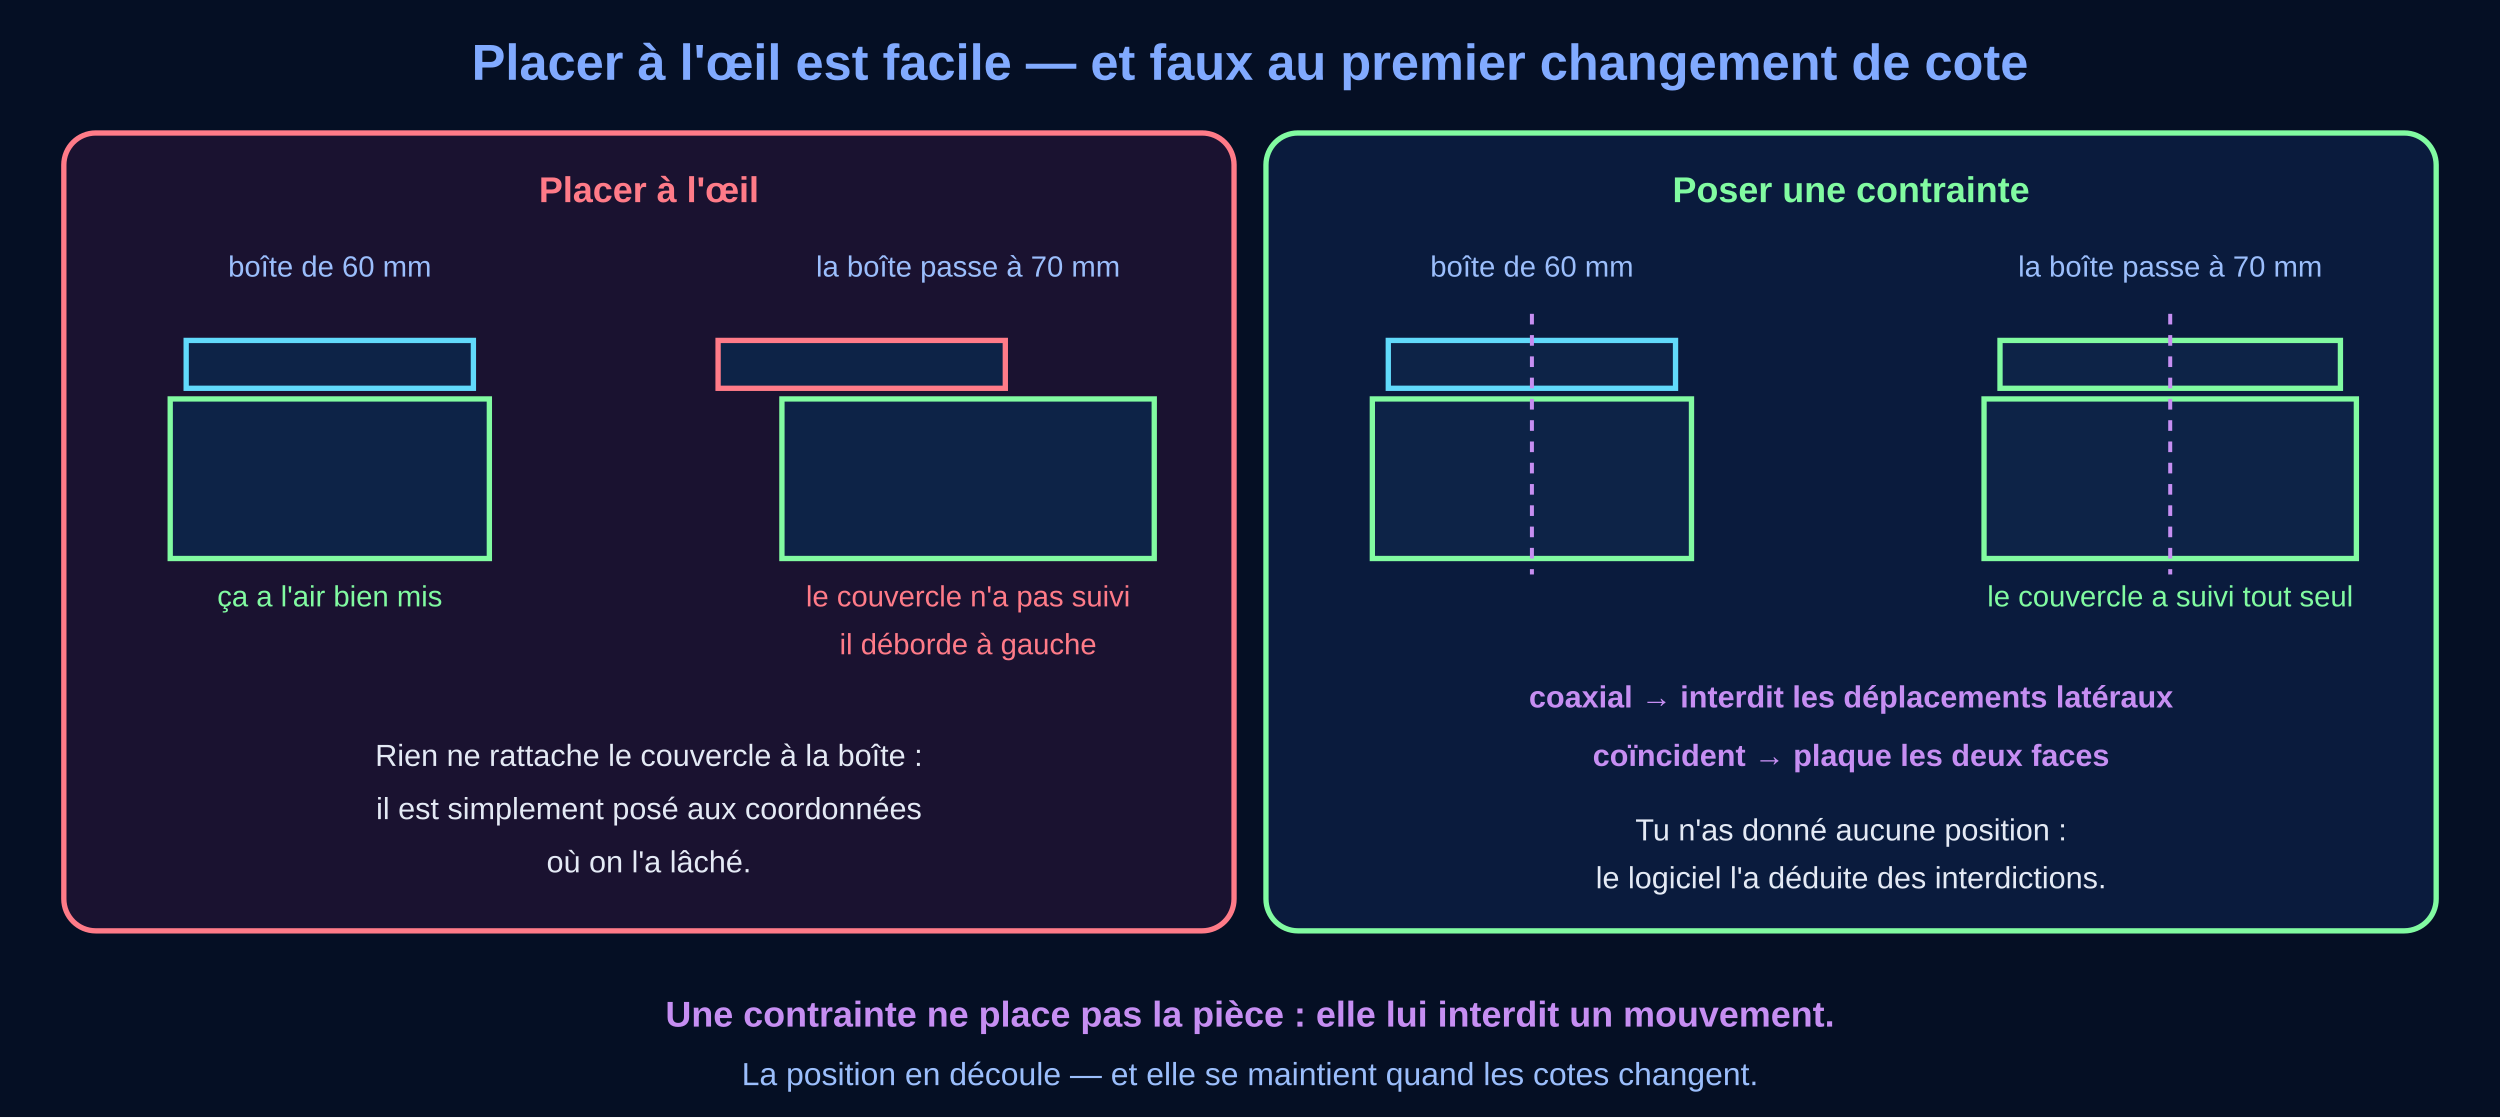
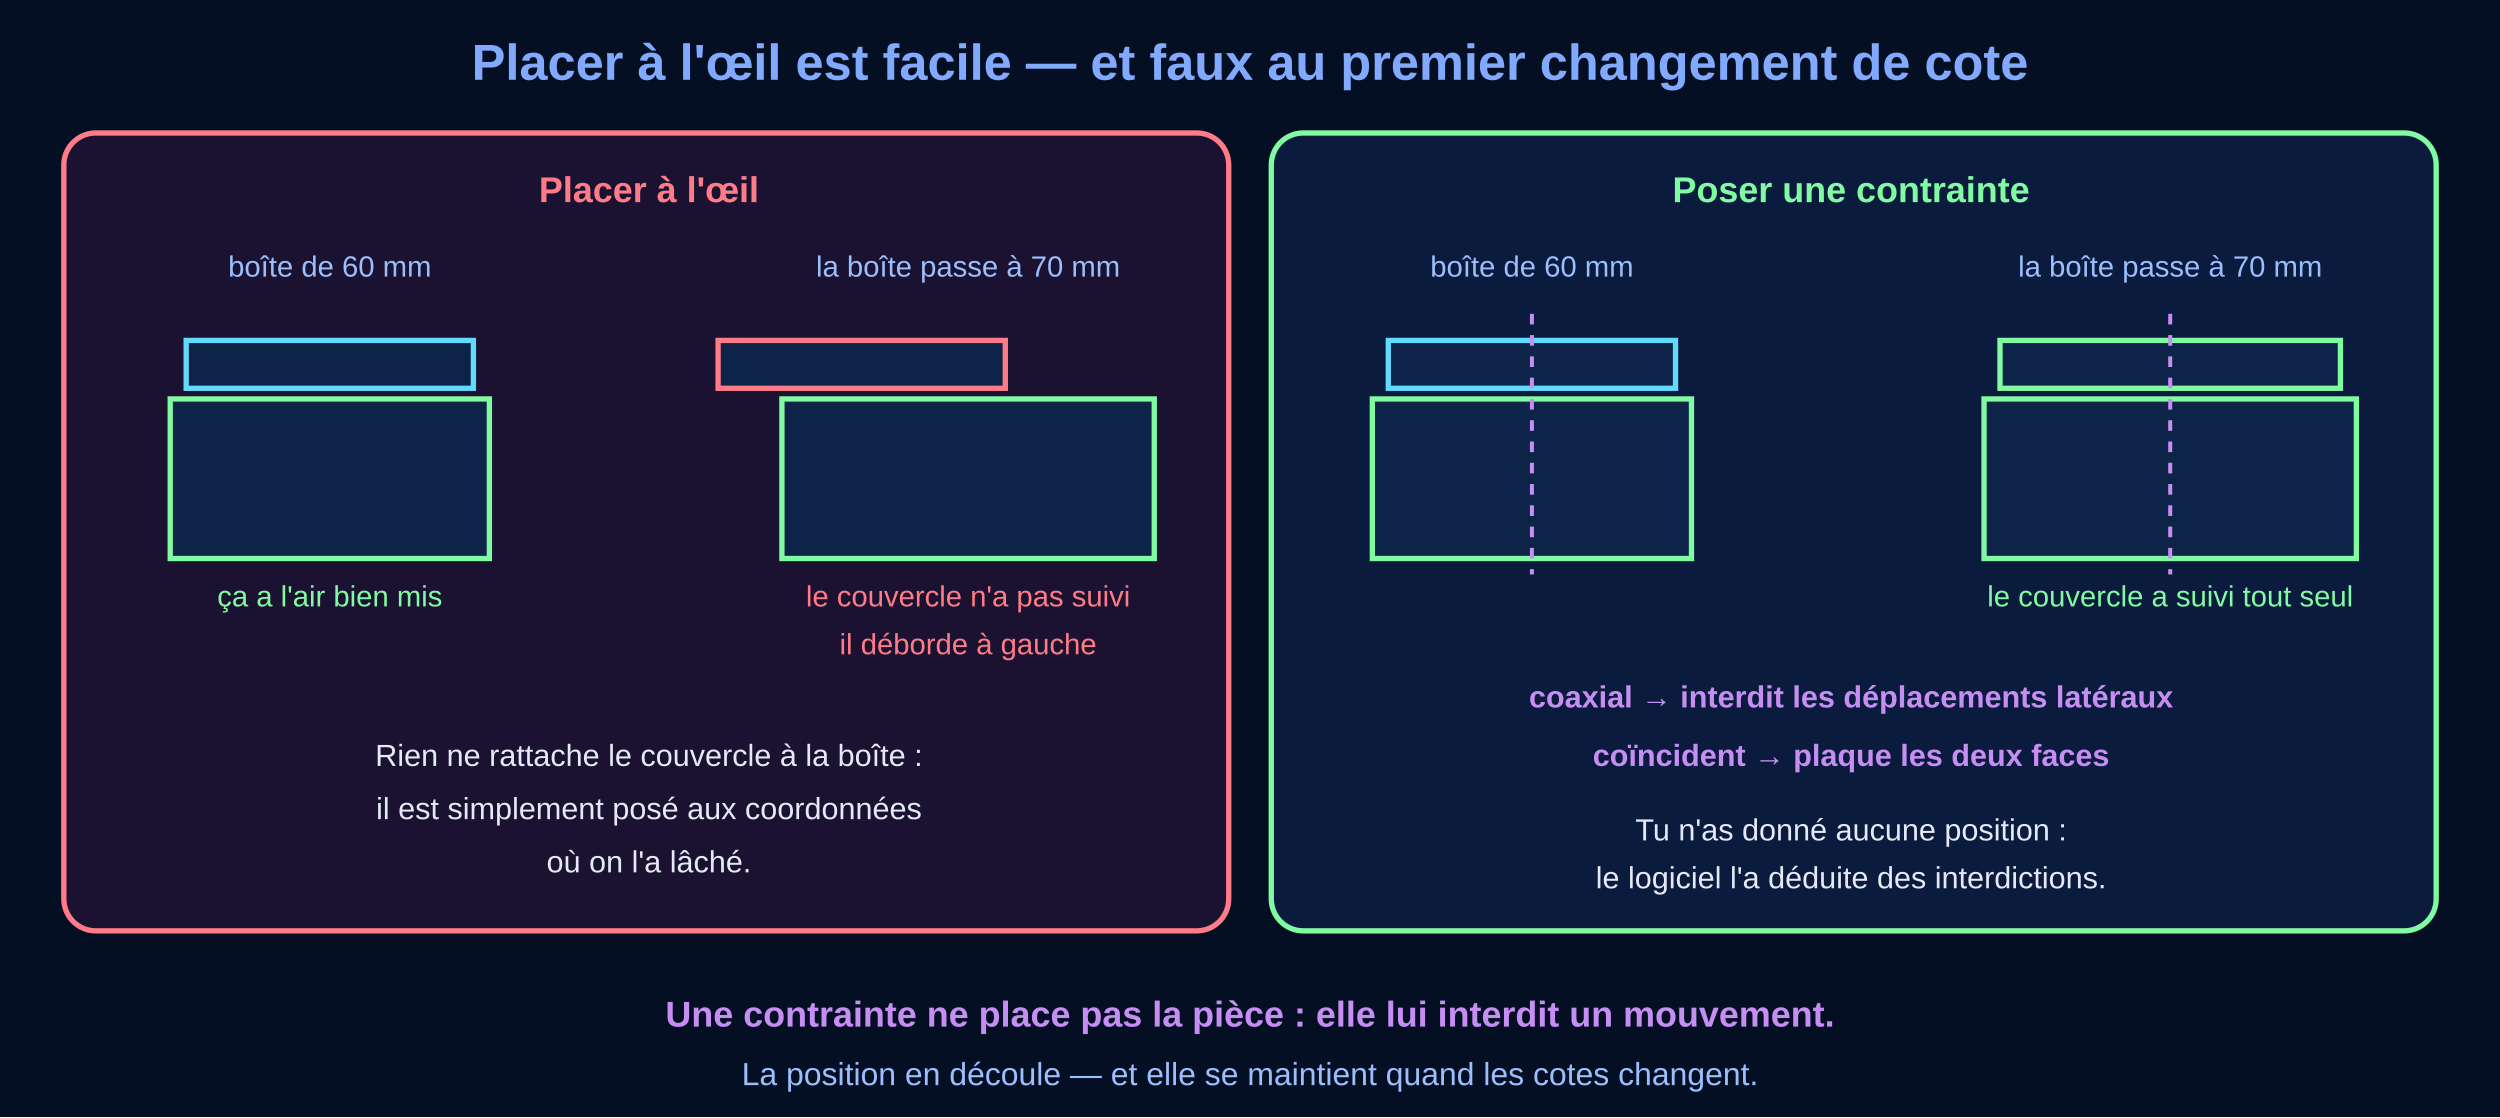
<svg xmlns="http://www.w3.org/2000/svg" viewBox="0 0 940 420" font-family="Verdana, Arial, sans-serif" role="img" aria-labelledby="t d">
  <rect width="940" height="420" fill="#050f24" />
  <text x="470" y="30" fill="#81aaff" font-size="19" font-weight="bold" text-anchor="middle">Placer à l'œil est facile — et faux au premier changement de cote</text>
-   <rect x="24" y="50" width="440" height="300" rx="12" fill="#1a1230" stroke="#ff7b88" stroke-width="2" />
+   <rect x="24" y="50" width="438" height="300" rx="12" fill="#1a1230" stroke="#ff7b88" stroke-width="2" />
  <text x="244" y="76" fill="#ff7b88" font-size="13.5" font-weight="bold" text-anchor="middle">Placer à l'œil</text>
  <text x="124" y="104" fill="#9bbefc" font-size="11" text-anchor="middle">boîte de 60 mm</text>
  <rect x="64" y="150" width="120" height="60" fill="#0d2347" stroke="#81fba1" stroke-width="2" />
  <rect x="70" y="128" width="108" height="18" fill="#0d2347" stroke="#61dafb" stroke-width="2" />
  <text x="124" y="228" fill="#81fba1" font-size="11" text-anchor="middle">ça a l'air bien mis</text>
  <text x="364" y="104" fill="#9bbefc" font-size="11" text-anchor="middle">la boîte passe à 70 mm</text>
  <rect x="294" y="150" width="140" height="60" fill="#0d2347" stroke="#81fba1" stroke-width="2" />
  <rect x="270" y="128" width="108" height="18" fill="#0d2347" stroke="#ff7b88" stroke-width="2" />
  <text x="364" y="228" fill="#ff7b88" font-size="11" text-anchor="middle">le couvercle n'a pas suivi</text>
  <text x="364" y="246" fill="#ff7b88" font-size="11" text-anchor="middle">il déborde à gauche</text>
  <text x="244" y="288" fill="#e4eaf5" font-size="11.5" text-anchor="middle">Rien ne rattache le couvercle à la boîte :</text>
  <text x="244" y="308" fill="#e4eaf5" font-size="11.5" text-anchor="middle">il est simplement posé aux coordonnées</text>
  <text x="244" y="328" fill="#e4eaf5" font-size="11.5" text-anchor="middle">où on l'a lâché.</text>
-   <rect x="476" y="50" width="440" height="300" rx="12" fill="#0a1b3d" stroke="#81fba1" stroke-width="2" />
+   <rect x="478" y="50" width="438" height="300" rx="12" fill="#0a1b3d" stroke="#81fba1" stroke-width="2" />
  <text x="696" y="76" fill="#81fba1" font-size="13.5" font-weight="bold" text-anchor="middle">Poser une contrainte</text>
  <text x="576" y="104" fill="#9bbefc" font-size="11" text-anchor="middle">boîte de 60 mm</text>
  <rect x="516" y="150" width="120" height="60" fill="#0d2347" stroke="#81fba1" stroke-width="2" />
  <rect x="522" y="128" width="108" height="18" fill="#0d2347" stroke="#61dafb" stroke-width="2" />
  <line x1="576" y1="118" x2="576" y2="216" stroke="#c68ef2" stroke-width="1.5" stroke-dasharray="4 4" />
  <text x="816" y="104" fill="#9bbefc" font-size="11" text-anchor="middle">la boîte passe à 70 mm</text>
  <rect x="746" y="150" width="140" height="60" fill="#0d2347" stroke="#81fba1" stroke-width="2" />
  <rect x="752" y="128" width="128" height="18" fill="#0d2347" stroke="#81fba1" stroke-width="2" />
  <line x1="816" y1="118" x2="816" y2="216" stroke="#c68ef2" stroke-width="1.5" stroke-dasharray="4 4" />
  <text x="816" y="228" fill="#81fba1" font-size="11" text-anchor="middle">le couvercle a suivi tout seul</text>
  <text x="696" y="266" fill="#c68ef2" font-size="11.5" text-anchor="middle" font-weight="bold">coaxial → interdit les déplacements latéraux</text>
  <text x="696" y="288" fill="#c68ef2" font-size="11.5" text-anchor="middle" font-weight="bold">coïncident → plaque les deux faces</text>
  <text x="696" y="316" fill="#e4eaf5" font-size="11.5" text-anchor="middle">Tu n'as donné aucune position :</text>
  <text x="696" y="334" fill="#e4eaf5" font-size="11.5" text-anchor="middle">le logiciel l'a déduite des interdictions.</text>
  <text x="470" y="386" fill="#c68ef2" font-size="13.5" text-anchor="middle" font-weight="bold">Une contrainte ne place pas la pièce : elle lui interdit un mouvement.</text>
  <text x="470" y="408" fill="#9bbefc" font-size="12" text-anchor="middle">La position en découle — et elle se maintient quand les cotes changent.</text>
</svg>
